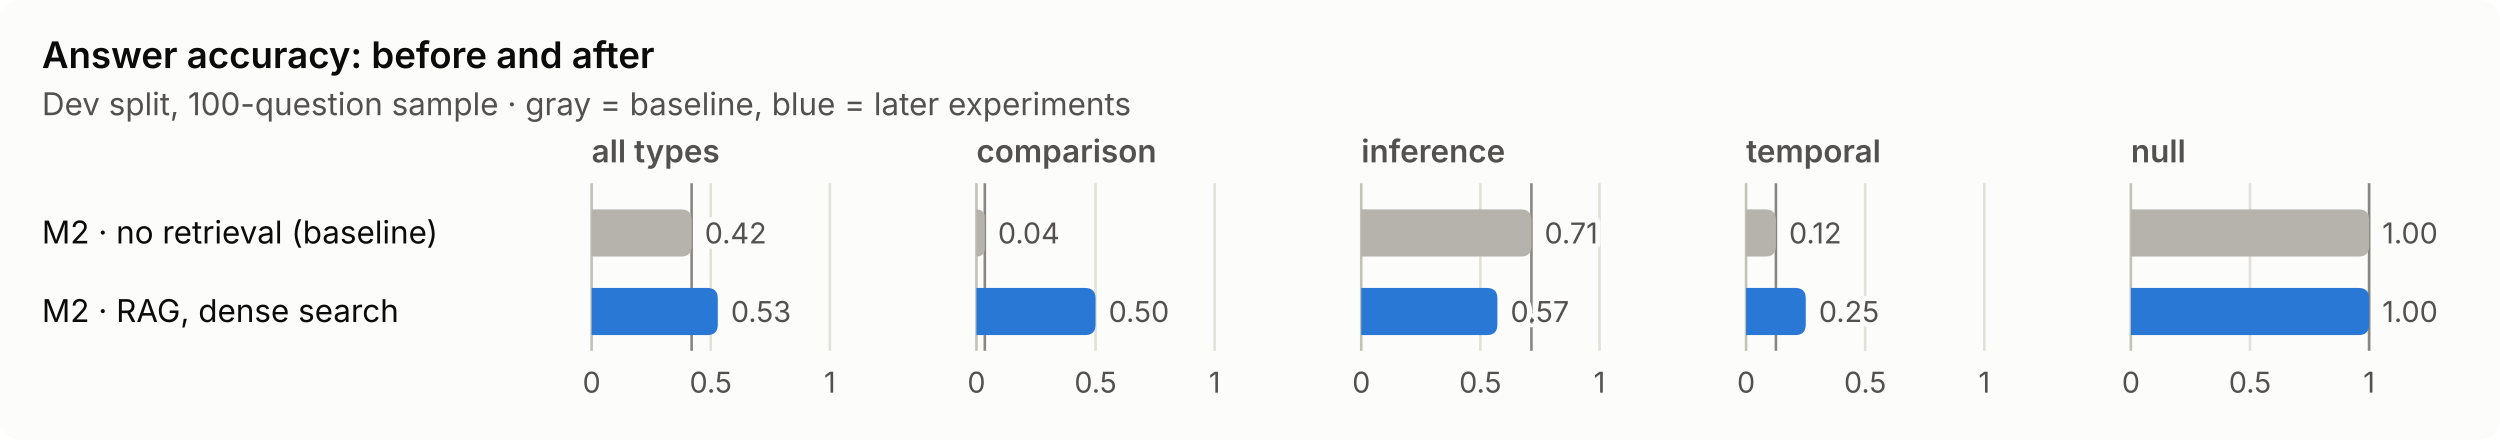
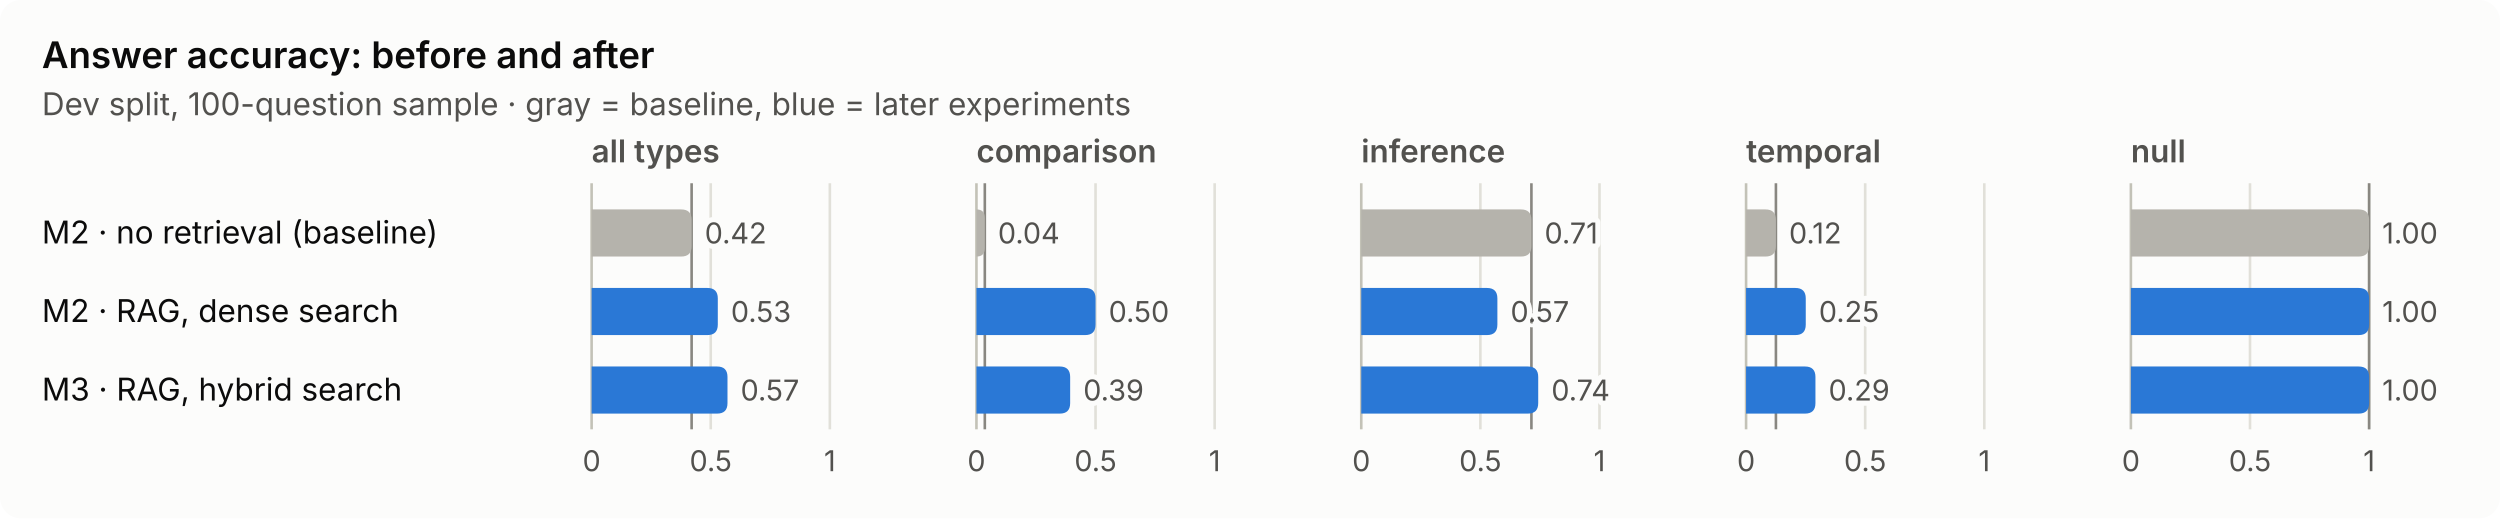
- <svg xmlns="http://www.w3.org/2000/svg" viewBox="0 0 955 168" width="955" height="168" font-family="system-ui, -apple-system, &quot;Segoe UI&quot;, sans-serif" role="img" aria-label="Answer accuracy: before and after">
+ <svg xmlns="http://www.w3.org/2000/svg" viewBox="0 0 955 198" width="955" height="198" font-family="system-ui, -apple-system, &quot;Segoe UI&quot;, sans-serif" role="img" aria-label="Answer accuracy: before and after">
  <style>
  .surface { fill: #fcfcfb; }
  .title { fill: #0b0b0b; font-weight: 600; font-size: 14px; }
  .subtitle, .panel-title { fill: #52514e; font-size: 12px; }
  .panel-title { font-weight: 600; }
  .label { fill: #0b0b0b; font-size: 12px; }
  .value, .tick { fill: #52514e; font-size: 11px; font-variant-numeric: tabular-nums; }
  .value { paint-order: stroke; stroke: #fcfcfb; stroke-width: 4px; stroke-linejoin: round; }
  .grid { stroke: #e1e0d9; stroke-width: 1; }
  .axis { stroke: #c3c2b7; stroke-width: 1; }
  .ref { stroke: #898781; stroke-width: 1; }
  .bar-baseline { fill: #b5b3ac; }
  .bar-run { fill: #2a78d6; }
  .ci-real { stroke: #2a78d6; fill: #2a78d6; }
  .ci-noise { stroke: #898781; fill: #fcfcfb; }
  @media (prefers-color-scheme: dark) {
    .surface { fill: #1a1a19; }
    .title, .label { fill: #f0efec; }
    .subtitle, .panel-title, .value, .tick { fill: #c3c2b7; }
    .value { stroke: #1a1a19; }
    .grid { stroke: #2c2c2a; }
    .axis { stroke: #383835; }
    .bar-baseline { fill: #74726c; }
    .bar-run { fill: #3987e5; }
    .ci-real { stroke: #3987e5; fill: #3987e5; }
    .ci-noise { stroke: #898781; fill: #1a1a19; }
  }
</style>
-   <rect class="surface" width="955" height="168" rx="8" />
+   <rect class="surface" width="955" height="198" rx="8" />
  <text class="title" x="16" y="26">Answer accuracy: before and after</text>
  <text class="subtitle" x="16" y="44">Dev split, 100-question sample · gray = baseline, blue = later experiments</text>
  <text class="label" x="16" y="93.0">M2 · no retrieval (baseline)</text>
  <text class="label" x="16" y="123.0">M2 · RAG, dense search</text>
+   <text class="label" x="16" y="153.0">M3 · RAG, hybrid search</text>
  <text class="panel-title" x="226" y="62">all types</text>
-   <line class="axis" x1="226.0" y1="70" x2="226.0" y2="134" />
-   <text class="tick" x="226.0" y="150" text-anchor="middle">0</text>
-   <line class="grid" x1="271.5" y1="70" x2="271.5" y2="134" />
-   <text class="tick" x="271.5" y="150" text-anchor="middle">0.5</text>
-   <line class="grid" x1="317.0" y1="70" x2="317.0" y2="134" />
-   <text class="tick" x="317.0" y="150" text-anchor="middle">1</text>
-   <line class="ref" x1="264.2" y1="70" x2="264.2" y2="134" />
+   <line class="axis" x1="226.0" y1="70" x2="226.0" y2="164" />
+   <text class="tick" x="226.0" y="180" text-anchor="middle">0</text>
+   <line class="grid" x1="271.5" y1="70" x2="271.5" y2="164" />
+   <text class="tick" x="271.5" y="180" text-anchor="middle">0.5</text>
+   <line class="grid" x1="317.0" y1="70" x2="317.0" y2="164" />
+   <text class="tick" x="317.0" y="180" text-anchor="middle">1</text>
+   <line class="ref" x1="264.2" y1="70" x2="264.2" y2="164" />
  <path class="bar-baseline" d="M226.0,80.0 H260.2 Q264.2,80.0 264.2,84.0 V94.0 Q264.2,98.0 260.2,98.0 H226.0 Z" />
  <text class="value" x="269.2" y="93.0">0.42</text>
  <path class="bar-run" d="M226.0,110.0 H270.2 Q274.2,110.0 274.2,114.0 V124.0 Q274.2,128.0 270.2,128.0 H226.0 Z" />
  <text class="value" x="279.2" y="123.0">0.53</text>
+   <path class="bar-run" d="M226.0,140.0 H273.9 Q277.9,140.0 277.9,144.0 V154.0 Q277.9,158.0 273.9,158.0 H226.0 Z" />
+   <text class="value" x="282.9" y="153.0">0.57</text>
  <text class="panel-title" x="373" y="62">comparison</text>
-   <line class="axis" x1="373.0" y1="70" x2="373.0" y2="134" />
-   <text class="tick" x="373.0" y="150" text-anchor="middle">0</text>
-   <line class="grid" x1="418.5" y1="70" x2="418.5" y2="134" />
-   <text class="tick" x="418.5" y="150" text-anchor="middle">0.5</text>
-   <line class="grid" x1="464.0" y1="70" x2="464.0" y2="134" />
-   <text class="tick" x="464.0" y="150" text-anchor="middle">1</text>
-   <line class="ref" x1="376.2" y1="70" x2="376.2" y2="134" />
+   <line class="axis" x1="373.0" y1="70" x2="373.0" y2="164" />
+   <text class="tick" x="373.0" y="180" text-anchor="middle">0</text>
+   <line class="grid" x1="418.5" y1="70" x2="418.5" y2="164" />
+   <text class="tick" x="418.5" y="180" text-anchor="middle">0.5</text>
+   <line class="grid" x1="464.0" y1="70" x2="464.0" y2="164" />
+   <text class="tick" x="464.0" y="180" text-anchor="middle">1</text>
+   <line class="ref" x1="376.2" y1="70" x2="376.2" y2="164" />
  <path class="bar-baseline" d="M373.0,80.0 H373.0 Q376.2,80.0 376.2,83.2 V94.8 Q376.2,98.0 373.0,98.0 H373.0 Z" />
  <text class="value" x="381.2" y="93.0">0.04</text>
  <path class="bar-run" d="M373.0,110.0 H414.5 Q418.5,110.0 418.5,114.0 V124.0 Q418.5,128.0 414.5,128.0 H373.0 Z" />
  <text class="value" x="423.5" y="123.0">0.50</text>
+   <path class="bar-run" d="M373.0,140.0 H404.8 Q408.8,140.0 408.8,144.0 V154.0 Q408.8,158.0 404.8,158.0 H373.0 Z" />
+   <text class="value" x="413.8" y="153.0">0.39</text>
  <text class="panel-title" x="520" y="62">inference</text>
-   <line class="axis" x1="520.0" y1="70" x2="520.0" y2="134" />
-   <text class="tick" x="520.0" y="150" text-anchor="middle">0</text>
-   <line class="grid" x1="565.5" y1="70" x2="565.5" y2="134" />
-   <text class="tick" x="565.5" y="150" text-anchor="middle">0.5</text>
-   <line class="grid" x1="611.0" y1="70" x2="611.0" y2="134" />
-   <text class="tick" x="611.0" y="150" text-anchor="middle">1</text>
-   <line class="ref" x1="585.0" y1="70" x2="585.0" y2="134" />
+   <line class="axis" x1="520.0" y1="70" x2="520.0" y2="164" />
+   <text class="tick" x="520.0" y="180" text-anchor="middle">0</text>
+   <line class="grid" x1="565.5" y1="70" x2="565.5" y2="164" />
+   <text class="tick" x="565.5" y="180" text-anchor="middle">0.5</text>
+   <line class="grid" x1="611.0" y1="70" x2="611.0" y2="164" />
+   <text class="tick" x="611.0" y="180" text-anchor="middle">1</text>
+   <line class="ref" x1="585.0" y1="70" x2="585.0" y2="164" />
  <path class="bar-baseline" d="M520.0,80.0 H581.0 Q585.0,80.0 585.0,84.0 V94.0 Q585.0,98.0 581.0,98.0 H520.0 Z" />
  <text class="value" x="590.0" y="93.0">0.71</text>
  <path class="bar-run" d="M520.0,110.0 H568.0 Q572.0,110.0 572.0,114.0 V124.0 Q572.0,128.0 568.0,128.0 H520.0 Z" />
  <text class="value" x="577.0" y="123.0">0.57</text>
+   <path class="bar-run" d="M520.0,140.0 H583.6 Q587.6,140.0 587.6,144.0 V154.0 Q587.6,158.0 583.6,158.0 H520.0 Z" />
+   <text class="value" x="592.6" y="153.0">0.74</text>
  <text class="panel-title" x="667" y="62">temporal</text>
-   <line class="axis" x1="667.0" y1="70" x2="667.0" y2="134" />
-   <text class="tick" x="667.0" y="150" text-anchor="middle">0</text>
-   <line class="grid" x1="712.5" y1="70" x2="712.5" y2="134" />
-   <text class="tick" x="712.5" y="150" text-anchor="middle">0.5</text>
-   <line class="grid" x1="758.0" y1="70" x2="758.0" y2="134" />
-   <text class="tick" x="758.0" y="150" text-anchor="middle">1</text>
-   <line class="ref" x1="678.4" y1="70" x2="678.4" y2="134" />
+   <line class="axis" x1="667.0" y1="70" x2="667.0" y2="164" />
+   <text class="tick" x="667.0" y="180" text-anchor="middle">0</text>
+   <line class="grid" x1="712.5" y1="70" x2="712.5" y2="164" />
+   <text class="tick" x="712.5" y="180" text-anchor="middle">0.5</text>
+   <line class="grid" x1="758.0" y1="70" x2="758.0" y2="164" />
+   <text class="tick" x="758.0" y="180" text-anchor="middle">1</text>
+   <line class="ref" x1="678.4" y1="70" x2="678.4" y2="164" />
  <path class="bar-baseline" d="M667.0,80.0 H674.4 Q678.4,80.0 678.4,84.0 V94.0 Q678.4,98.0 674.4,98.0 H667.0 Z" />
  <text class="value" x="683.4" y="93.0">0.12</text>
  <path class="bar-run" d="M667.0,110.0 H685.8 Q689.8,110.0 689.8,114.0 V124.0 Q689.8,128.0 685.8,128.0 H667.0 Z" />
  <text class="value" x="694.8" y="123.0">0.25</text>
+   <path class="bar-run" d="M667.0,140.0 H689.5 Q693.5,140.0 693.5,144.0 V154.0 Q693.5,158.0 689.5,158.0 H667.0 Z" />
+   <text class="value" x="698.5" y="153.0">0.29</text>
  <text class="panel-title" x="814" y="62">null</text>
-   <line class="axis" x1="814.0" y1="70" x2="814.0" y2="134" />
-   <text class="tick" x="814.0" y="150" text-anchor="middle">0</text>
-   <line class="grid" x1="859.5" y1="70" x2="859.5" y2="134" />
-   <text class="tick" x="859.5" y="150" text-anchor="middle">0.5</text>
-   <line class="grid" x1="905.0" y1="70" x2="905.0" y2="134" />
-   <text class="tick" x="905.0" y="150" text-anchor="middle">1</text>
-   <line class="ref" x1="905.0" y1="70" x2="905.0" y2="134" />
+   <line class="axis" x1="814.0" y1="70" x2="814.0" y2="164" />
+   <text class="tick" x="814.0" y="180" text-anchor="middle">0</text>
+   <line class="grid" x1="859.5" y1="70" x2="859.5" y2="164" />
+   <text class="tick" x="859.5" y="180" text-anchor="middle">0.5</text>
+   <line class="grid" x1="905.0" y1="70" x2="905.0" y2="164" />
+   <text class="tick" x="905.0" y="180" text-anchor="middle">1</text>
+   <line class="ref" x1="905.0" y1="70" x2="905.0" y2="164" />
  <path class="bar-baseline" d="M814.0,80.0 H901.0 Q905.0,80.0 905.0,84.0 V94.0 Q905.0,98.0 901.0,98.0 H814.0 Z" />
  <text class="value" x="910.0" y="93.0">1.00</text>
  <path class="bar-run" d="M814.0,110.0 H901.0 Q905.0,110.0 905.0,114.0 V124.0 Q905.0,128.0 901.0,128.0 H814.0 Z" />
  <text class="value" x="910.0" y="123.0">1.00</text>
+   <path class="bar-run" d="M814.0,140.0 H901.0 Q905.0,140.0 905.0,144.0 V154.0 Q905.0,158.0 901.0,158.0 H814.0 Z" />
+   <text class="value" x="910.0" y="153.0">1.00</text>
</svg>
